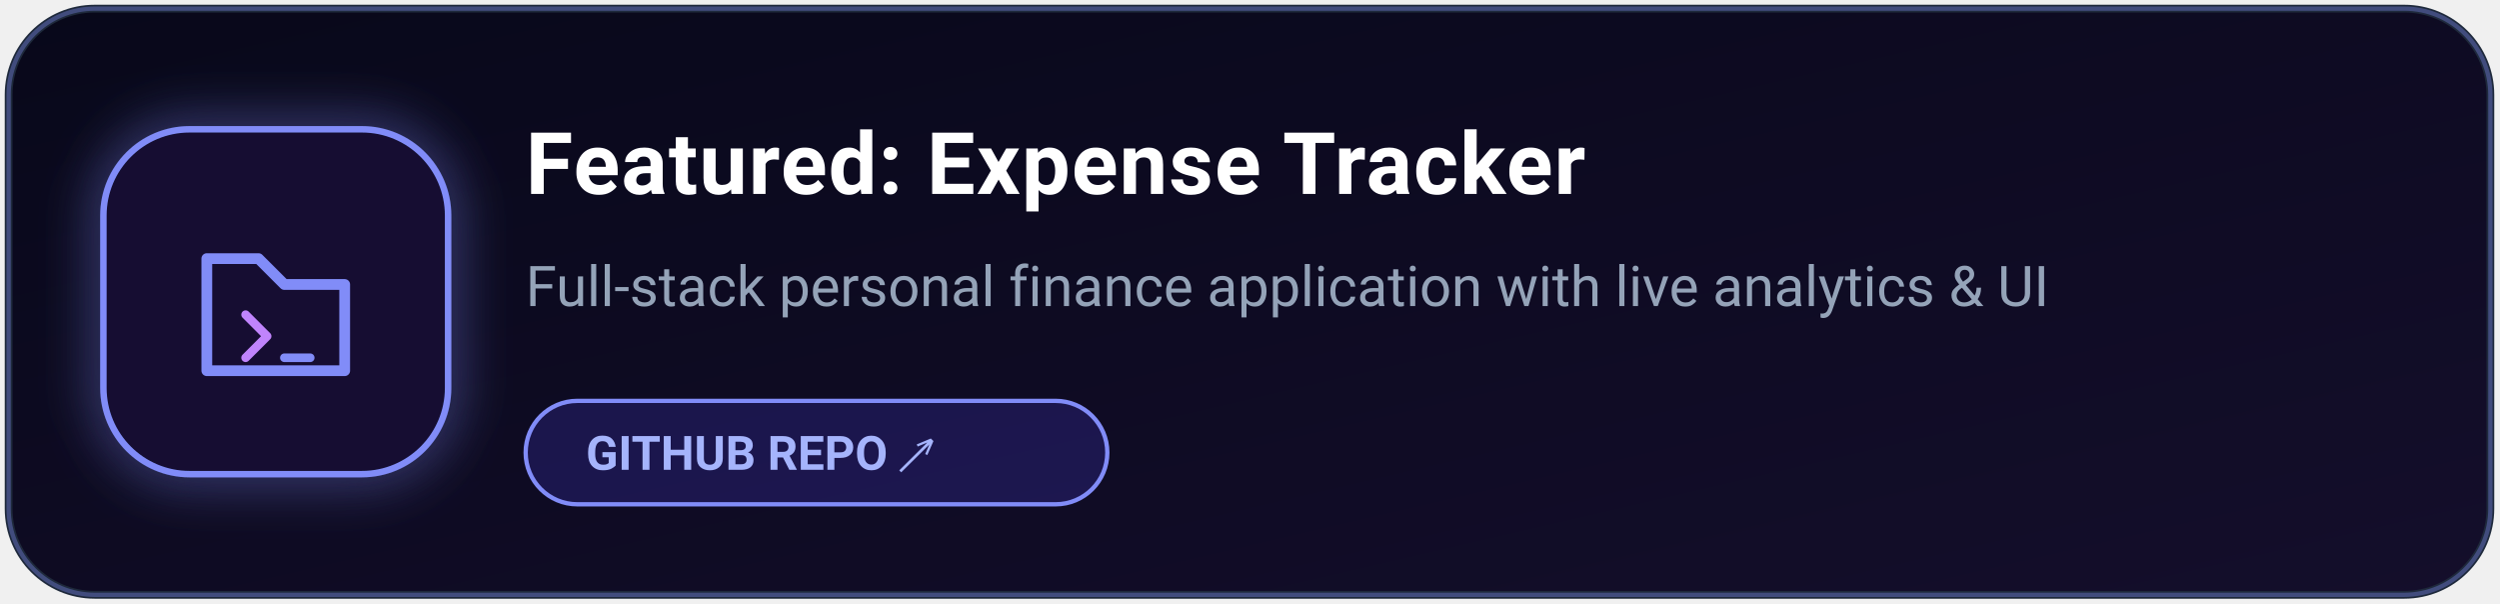
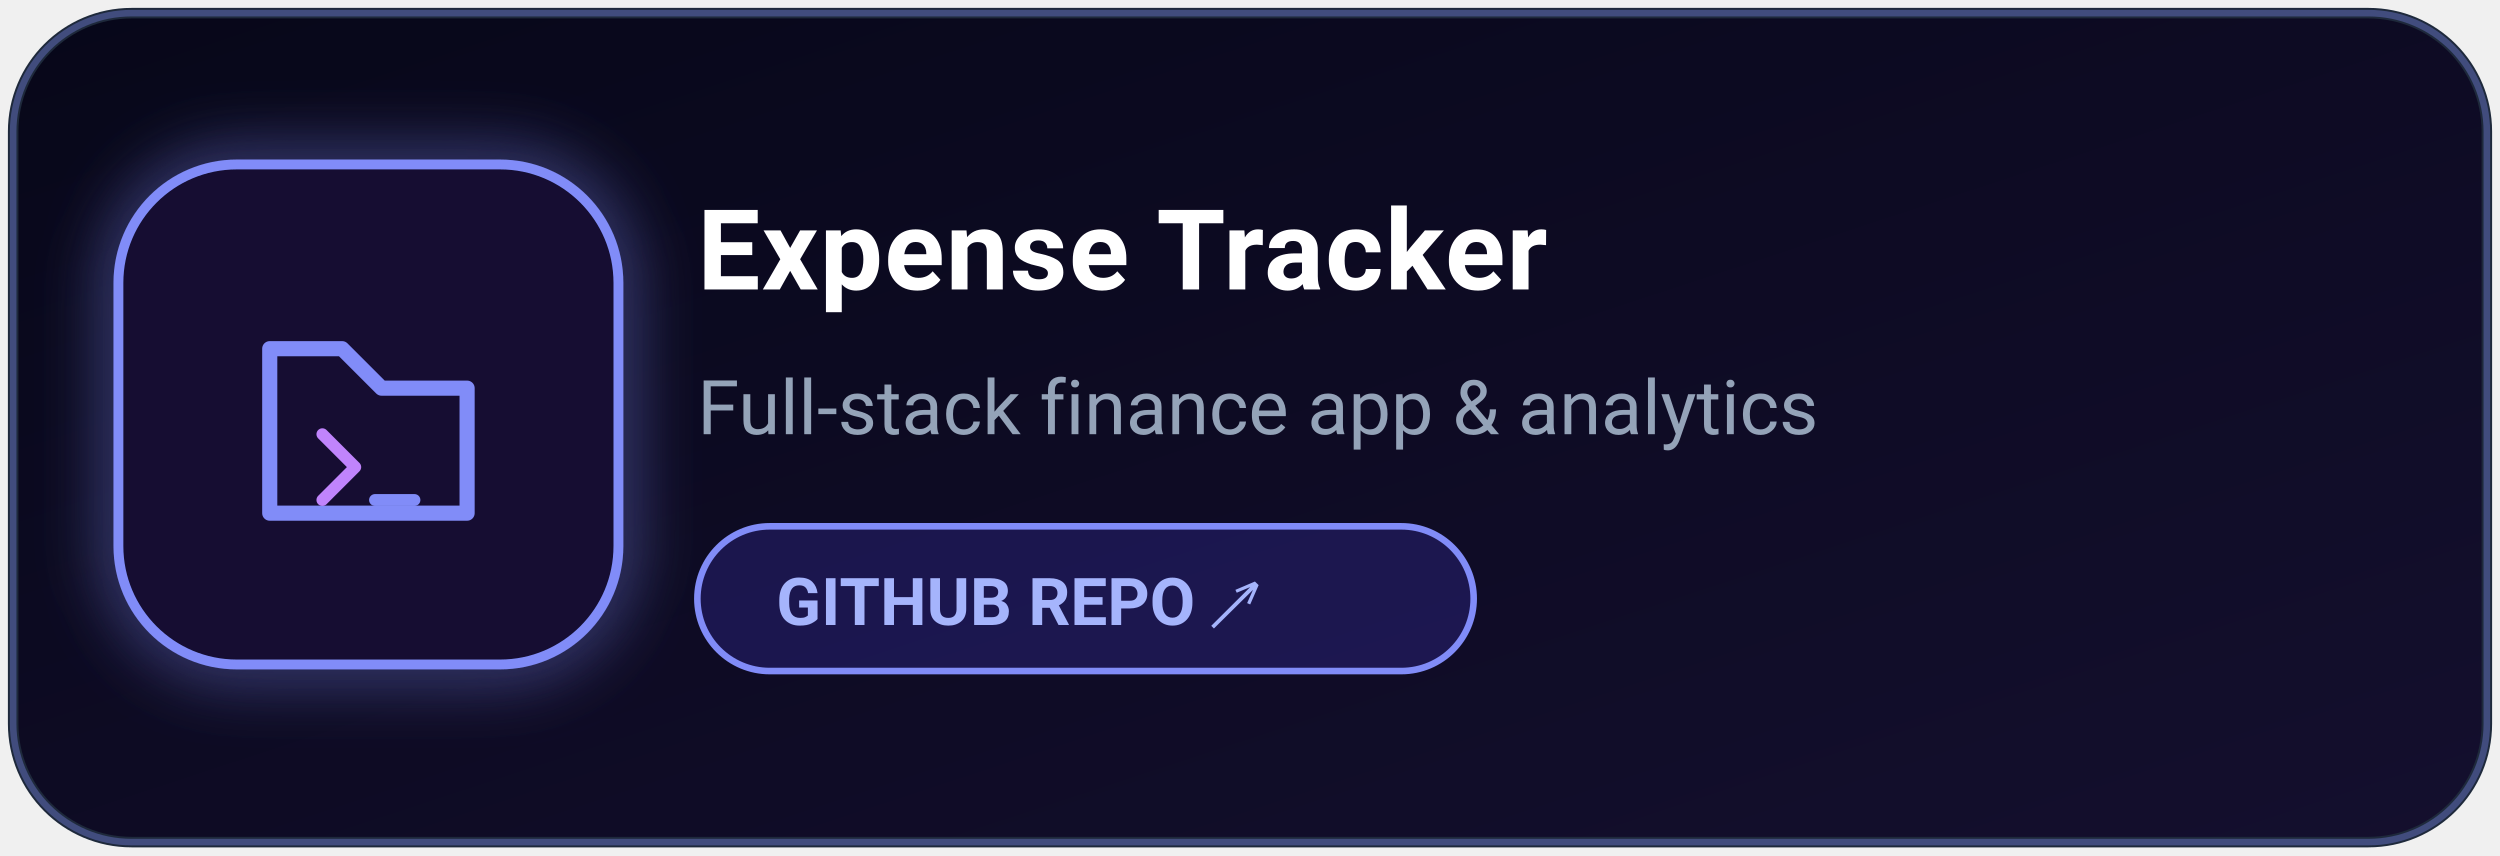
- <svg xmlns="http://www.w3.org/2000/svg" viewBox="0 0 580 140" width="100%" height="100%">
+ <svg xmlns="http://www.w3.org/2000/svg" viewBox="0 0 380 130" width="100%" height="100%">
  <defs>
    <style>
      .sans { font-family: -apple-system, BlinkMacSystemFont, 'Segoe UI', Roboto, Helvetica, Arial, sans-serif; }
    </style>
-     <linearGradient id="cardBg" x1="0%" y1="0%" x2="100%" y2="100%">
-       <stop offset="0%" stop-color="#08081a" />
-       <stop offset="100%" stop-color="#140e2b" />
+     <linearGradient id="prBg" x1="0%" y1="0%" x2="100%" y2="100%">
+       <stop offset="0%" stop-color="#070719" />
+       <stop offset="100%" stop-color="#140f2e" />
    </linearGradient>
-     <filter id="glow" x="-20%" y="-20%" width="140%" height="140%">
-       <feGaussianBlur stdDeviation="6" result="blur" />
+     <filter id="prGlow" x="-20%" y="-20%" width="140%" height="140%">
+       <feGaussianBlur stdDeviation="5" result="blur" />
      <feMerge>
        <feMergeNode in="blur" />
        <feMergeNode in="SourceGraphic" />
      </feMerge>
    </filter>
  </defs>
-   <rect x="2" y="2" width="576" height="136" rx="20" fill="url(#cardBg)" stroke="#1e293b" stroke-width="1.8" />
-   <rect x="2" y="2" width="576" height="136" rx="20" fill="none" stroke="#818cf8" stroke-width="1" opacity="0.35" />
-   <g transform="translate(24, 30)">
-     <rect width="80" height="80" rx="20" fill="#120f30" stroke="#818cf8" stroke-width="1.5" filter="url(#glow)" />
-     <path d="M 24 30 L 36 30 L 42 36 L 56 36 L 56 56 L 24 56 Z" fill="none" stroke="#818cf8" stroke-width="2.5" stroke-linejoin="round" />
-     <path d="M 33 43 L 38 48 L 33 53" fill="none" stroke="#c084fc" stroke-width="2" stroke-linecap="round" stroke-linejoin="round" />
-     <line x1="42" y1="53" x2="48" y2="53" stroke="#818cf8" stroke-width="2" stroke-linecap="round" />
+   <rect x="2" y="2" width="376" height="126" rx="18" fill="url(#prBg)" stroke="#1e293b" stroke-width="1.6" />
+   <rect x="2" y="2" width="376" height="126" rx="18" fill="none" stroke="#818cf8" stroke-width="1" opacity="0.35" />
+   <g transform="translate(18, 25)">
+     <rect width="76" height="76" rx="18" fill="#120e30" stroke="#818cf8" stroke-width="1.5" filter="url(#prGlow)" />
+     <path d="M 23 28 L 34 28 L 40 34 L 53 34 L 53 53 L 23 53 Z" fill="none" stroke="#818cf8" stroke-width="2.3" stroke-linejoin="round" />
+     <path d="M 31 41 L 36 46 L 31 51" fill="none" stroke="#c084fc" stroke-width="1.8" stroke-linecap="round" stroke-linejoin="round" />
+     <line x1="39" y1="51" x2="45" y2="51" stroke="#818cf8" stroke-width="1.8" stroke-linecap="round" />
  </g>
-   <g transform="translate(122, 45)">
-     <text class="sans" x="0" y="0" font-size="20" font-weight="700" fill="#ffffff" letter-spacing="0.3">
-       Featured: Expense Tracker
+   <g transform="translate(106, 44)">
+     <text class="sans" x="0" y="0" font-size="17" font-weight="700" fill="#ffffff" letter-spacing="0.2">
+       Expense Tracker
    </text>
-     <text class="sans" x="0" y="26" font-size="13" font-weight="400" fill="#94a3b8">
-       Full-stack personal finance application with live analytics &amp; UI
+     <text class="sans" x="0" y="22" font-size="11.5" font-weight="400" fill="#94a3b8">
+       Full-stack finance app &amp; analytics
    </text>
-     <g transform="translate(0, 48)">
-       <rect width="135" height="24" rx="12" fill="#4338ca" opacity="0.25" />
-       <rect width="135" height="24" rx="12" fill="none" stroke="#818cf8" stroke-width="1" />
-       <text class="sans" x="14" y="16" font-size="11" font-weight="600" fill="#a5b4fc">
+     <g transform="translate(0, 36)">
+       <rect width="118" height="22" rx="11" fill="#4338ca" opacity="0.25" />
+       <rect width="118" height="22" rx="11" fill="none" stroke="#818cf8" stroke-width="1" />
+       <text class="sans" x="12" y="15" font-size="10" font-weight="600" fill="#a5b4fc">
        GITHUB REPO ↗
      </text>
    </g>
  </g>
</svg>
